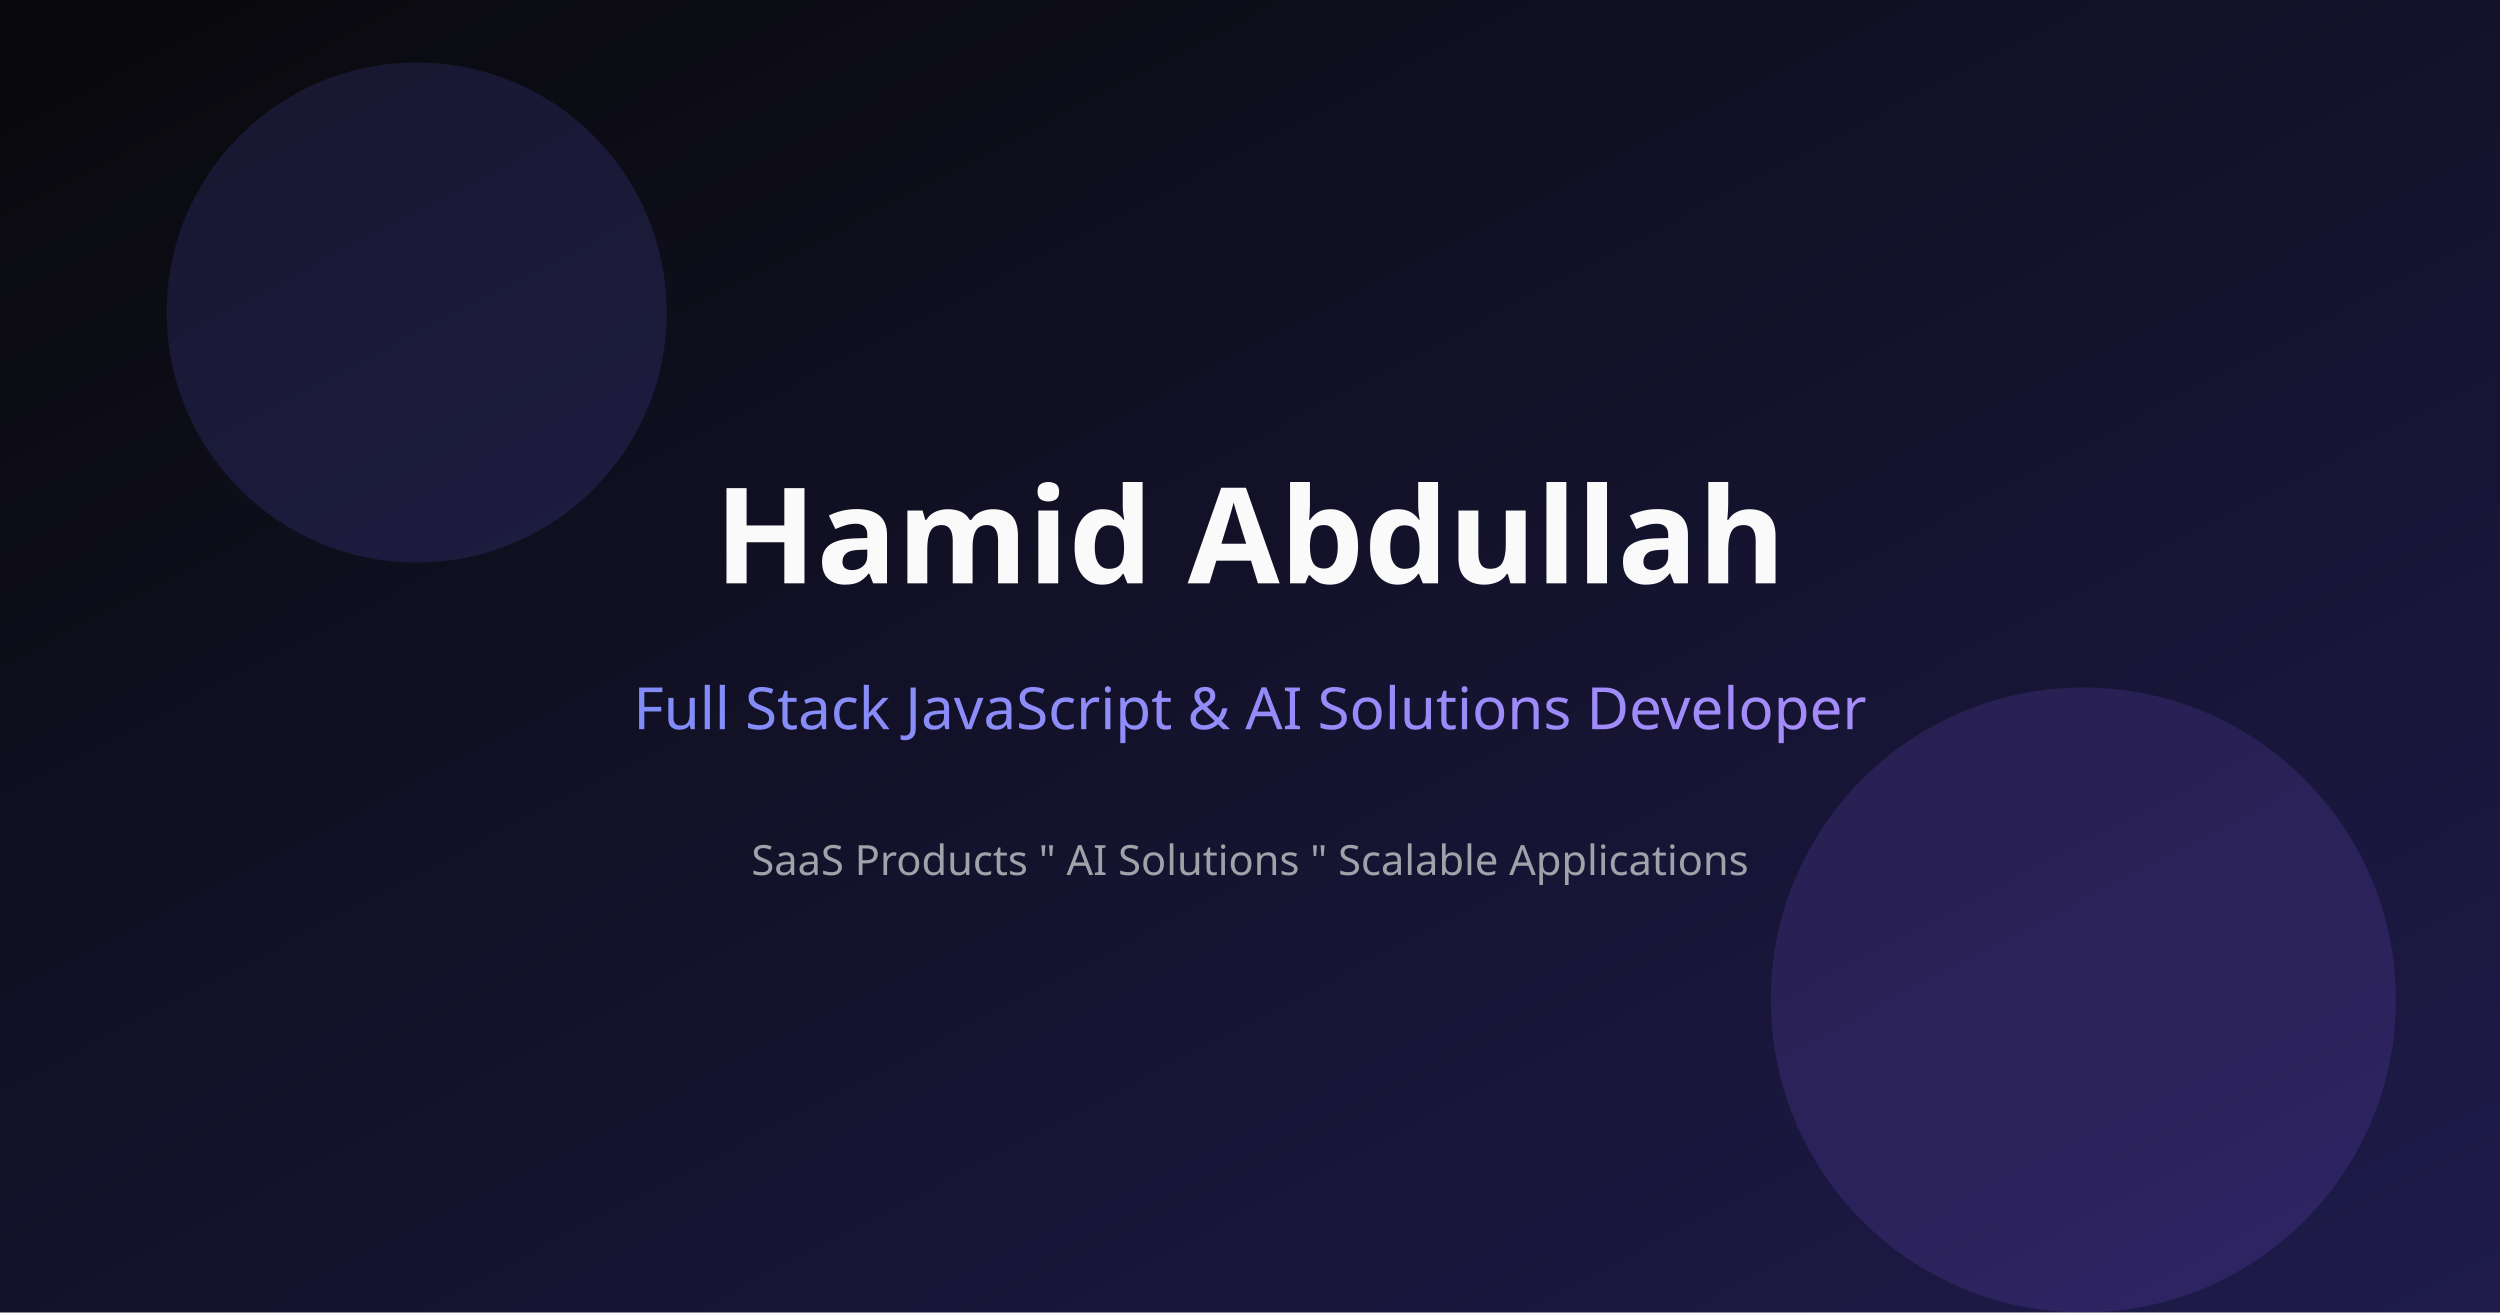
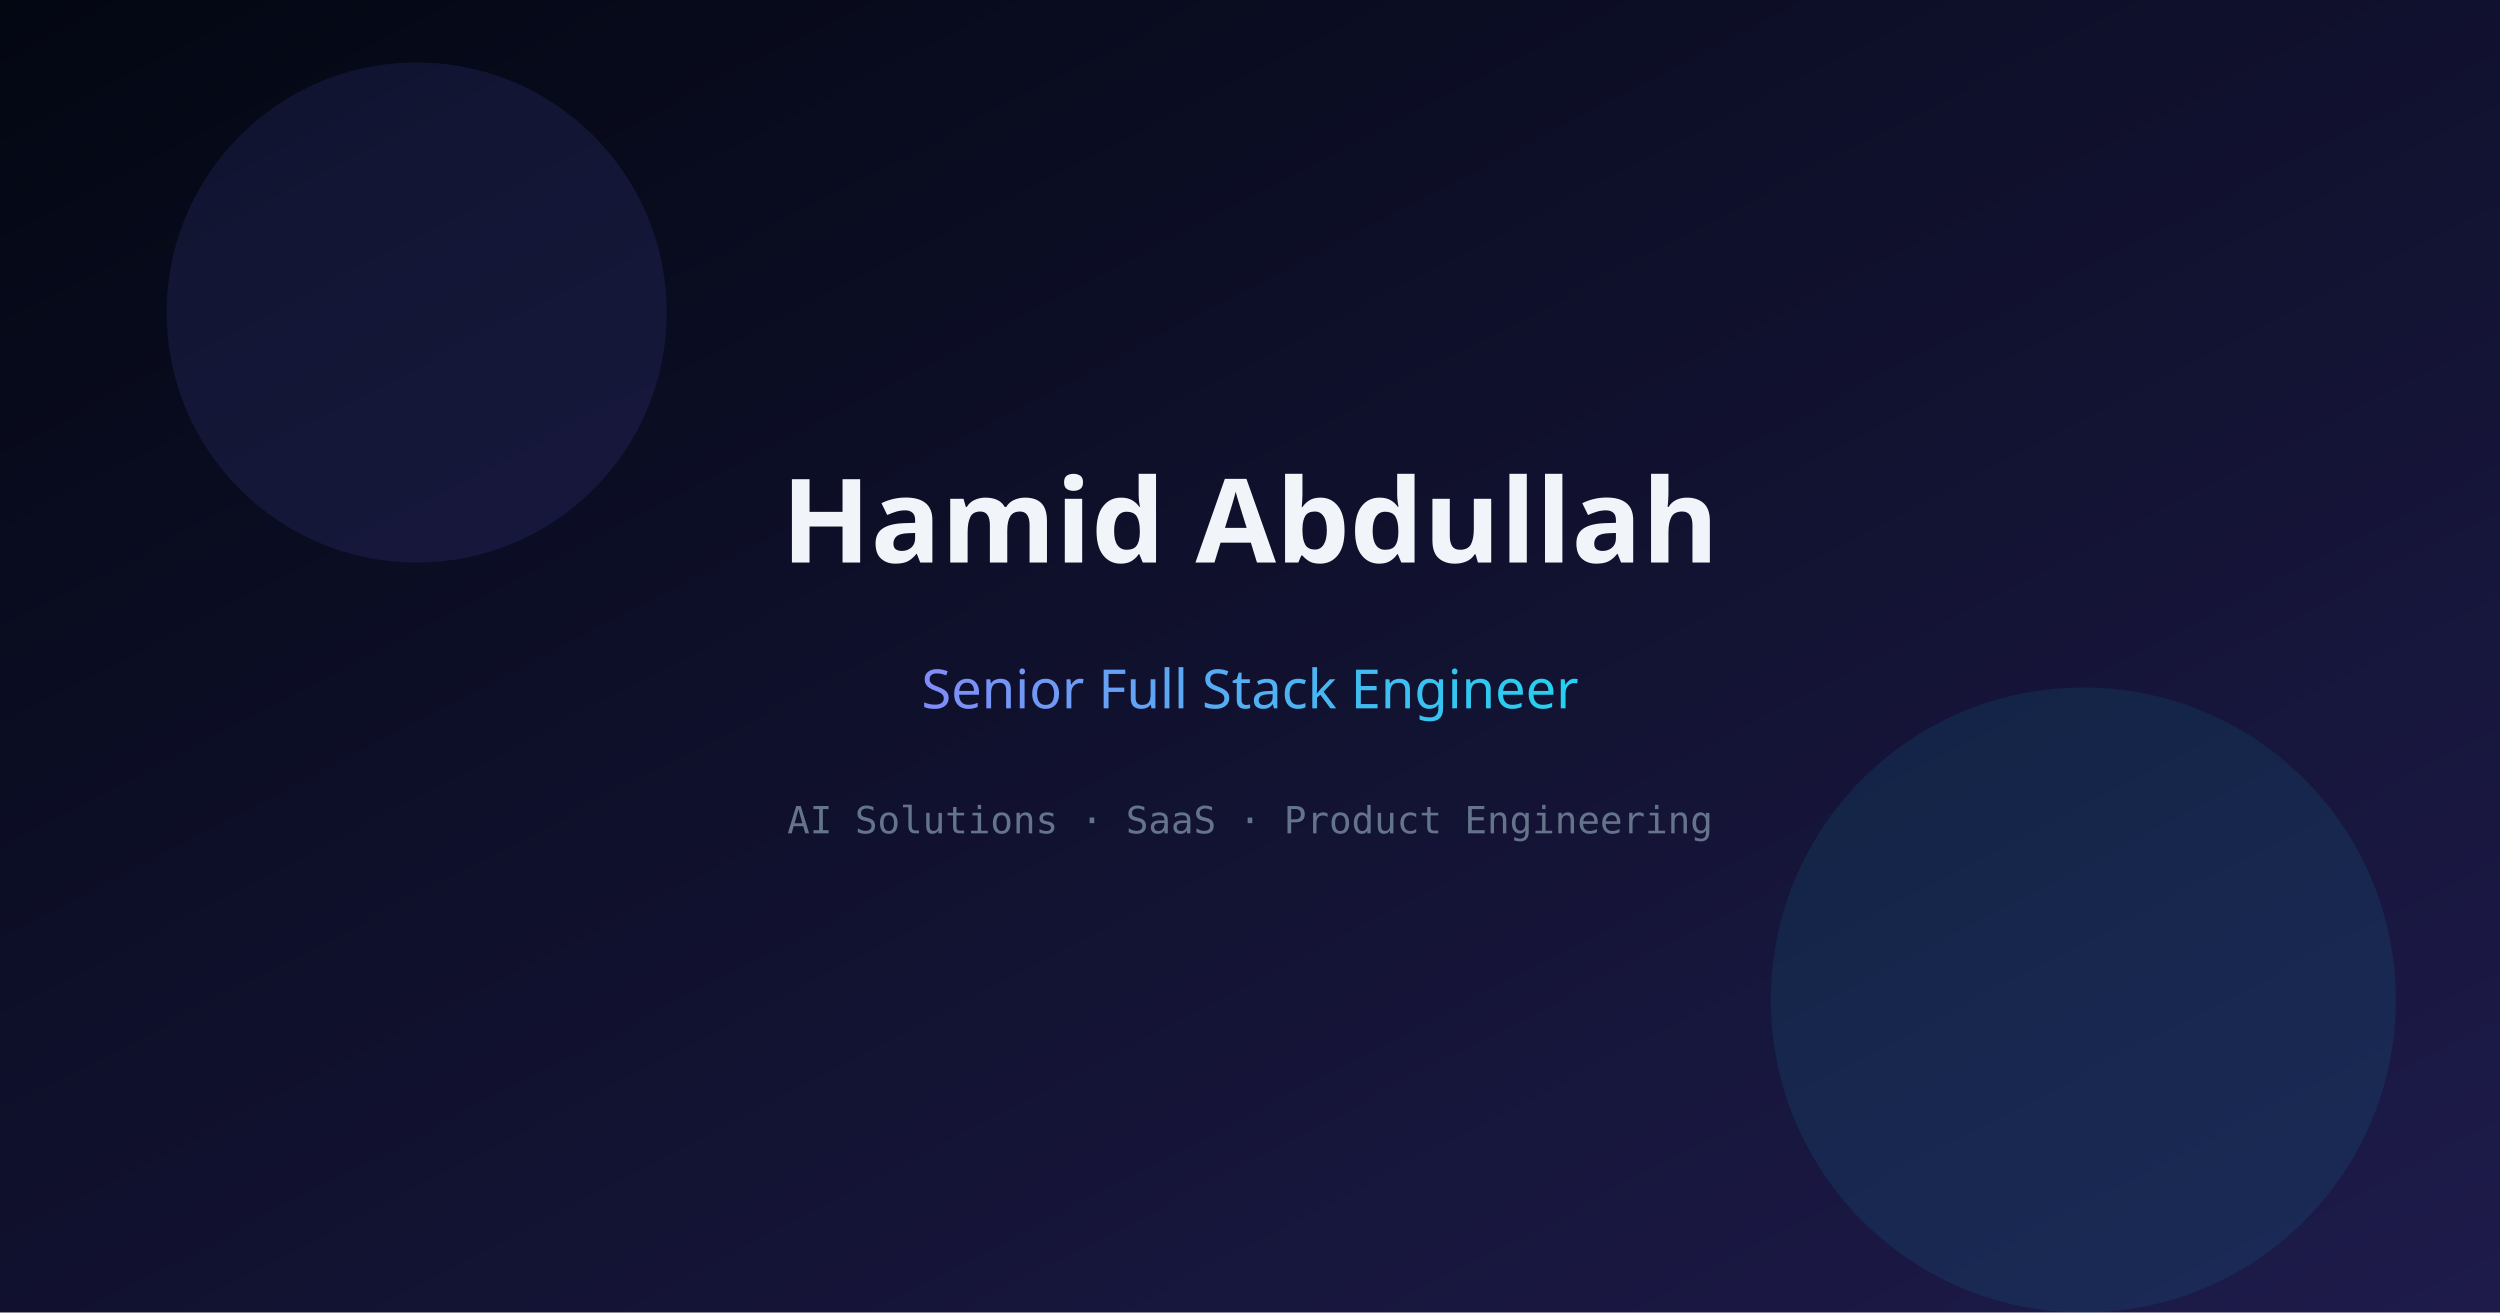
<svg xmlns="http://www.w3.org/2000/svg" width="1200" height="630" viewBox="0 0 1200 630">
  <defs>
    <linearGradient id="bg" x1="0%" y1="0%" x2="100%" y2="100%">
-       <stop offset="0%" style="stop-color:#09090b" />
+       <stop offset="0%" style="stop-color:#030712" />
      <stop offset="100%" style="stop-color:#1e1b4b" />
    </linearGradient>
    <linearGradient id="text" x1="0%" y1="0%" x2="100%" y2="0%">
      <stop offset="0%" style="stop-color:#818cf8" />
-       <stop offset="100%" style="stop-color:#a78bfa" />
+       <stop offset="100%" style="stop-color:#22d3ee" />
    </linearGradient>
  </defs>
  <rect width="1200" height="630" fill="url(#bg)" />
-   <circle cx="200" cy="150" r="120" fill="#6366f1" opacity="0.15" />
-   <circle cx="1000" cy="480" r="150" fill="#8b5cf6" opacity="0.15" />
-   <text x="600" y="280" font-family="system-ui,sans-serif" font-size="64" font-weight="700" fill="#fafafa" text-anchor="middle">Hamid Abdullah</text>
-   <text x="600" y="350" font-family="system-ui,sans-serif" font-size="28" fill="url(#text)" text-anchor="middle">Full Stack JavaScript &amp; AI Solutions Developer</text>
-   <text x="600" y="420" font-family="system-ui,sans-serif" font-size="20" fill="#a1a1aa" text-anchor="middle">SaaS Products " AI Solutions " Scalable Applications</text>
+   <circle cx="200" cy="150" r="120" fill="#6366f1" opacity="0.12" />
+   <circle cx="1000" cy="480" r="150" fill="#06b6d4" opacity="0.1" />
+   <text x="600" y="270" font-family="system-ui,sans-serif" font-size="56" font-weight="700" fill="#f1f5f9" text-anchor="middle">Hamid Abdullah</text>
+   <text x="600" y="340" font-family="system-ui,sans-serif" font-size="26" fill="url(#text)" text-anchor="middle">Senior Full Stack Engineer</text>
+   <text x="600" y="400" font-family="monospace" font-size="18" fill="#64748b" text-anchor="middle">AI Solutions · SaaS · Product Engineering</text>
</svg>
